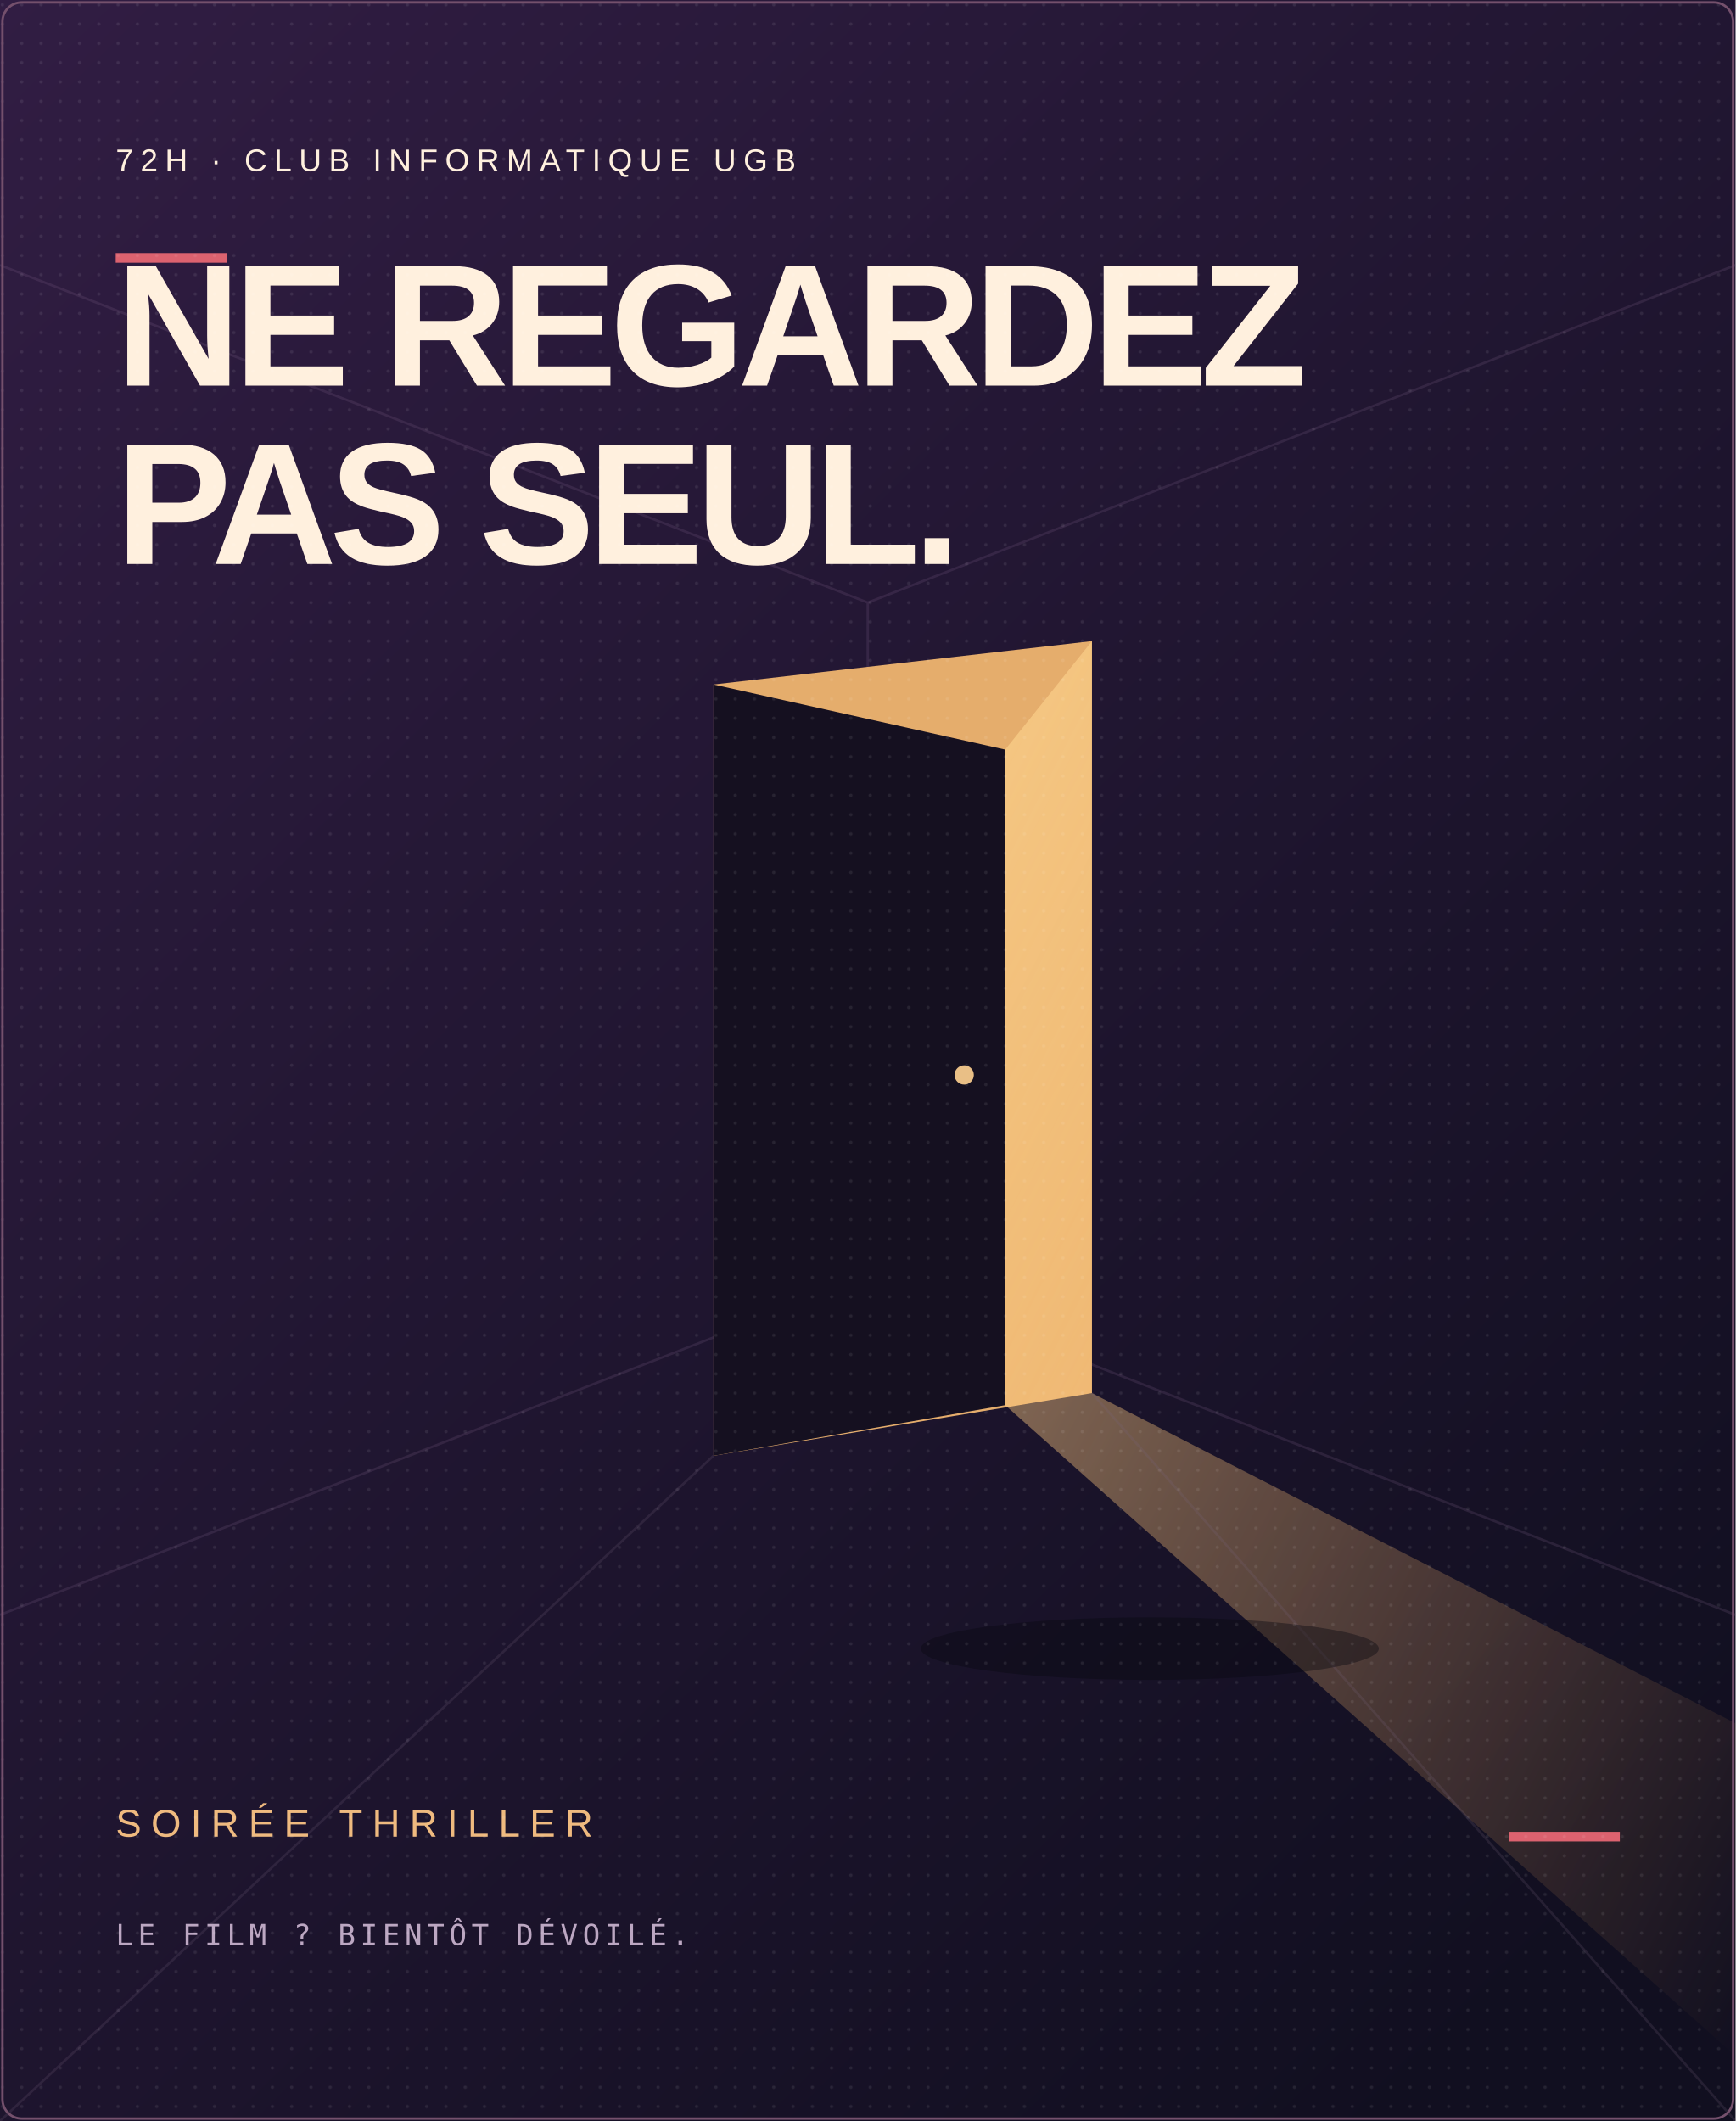
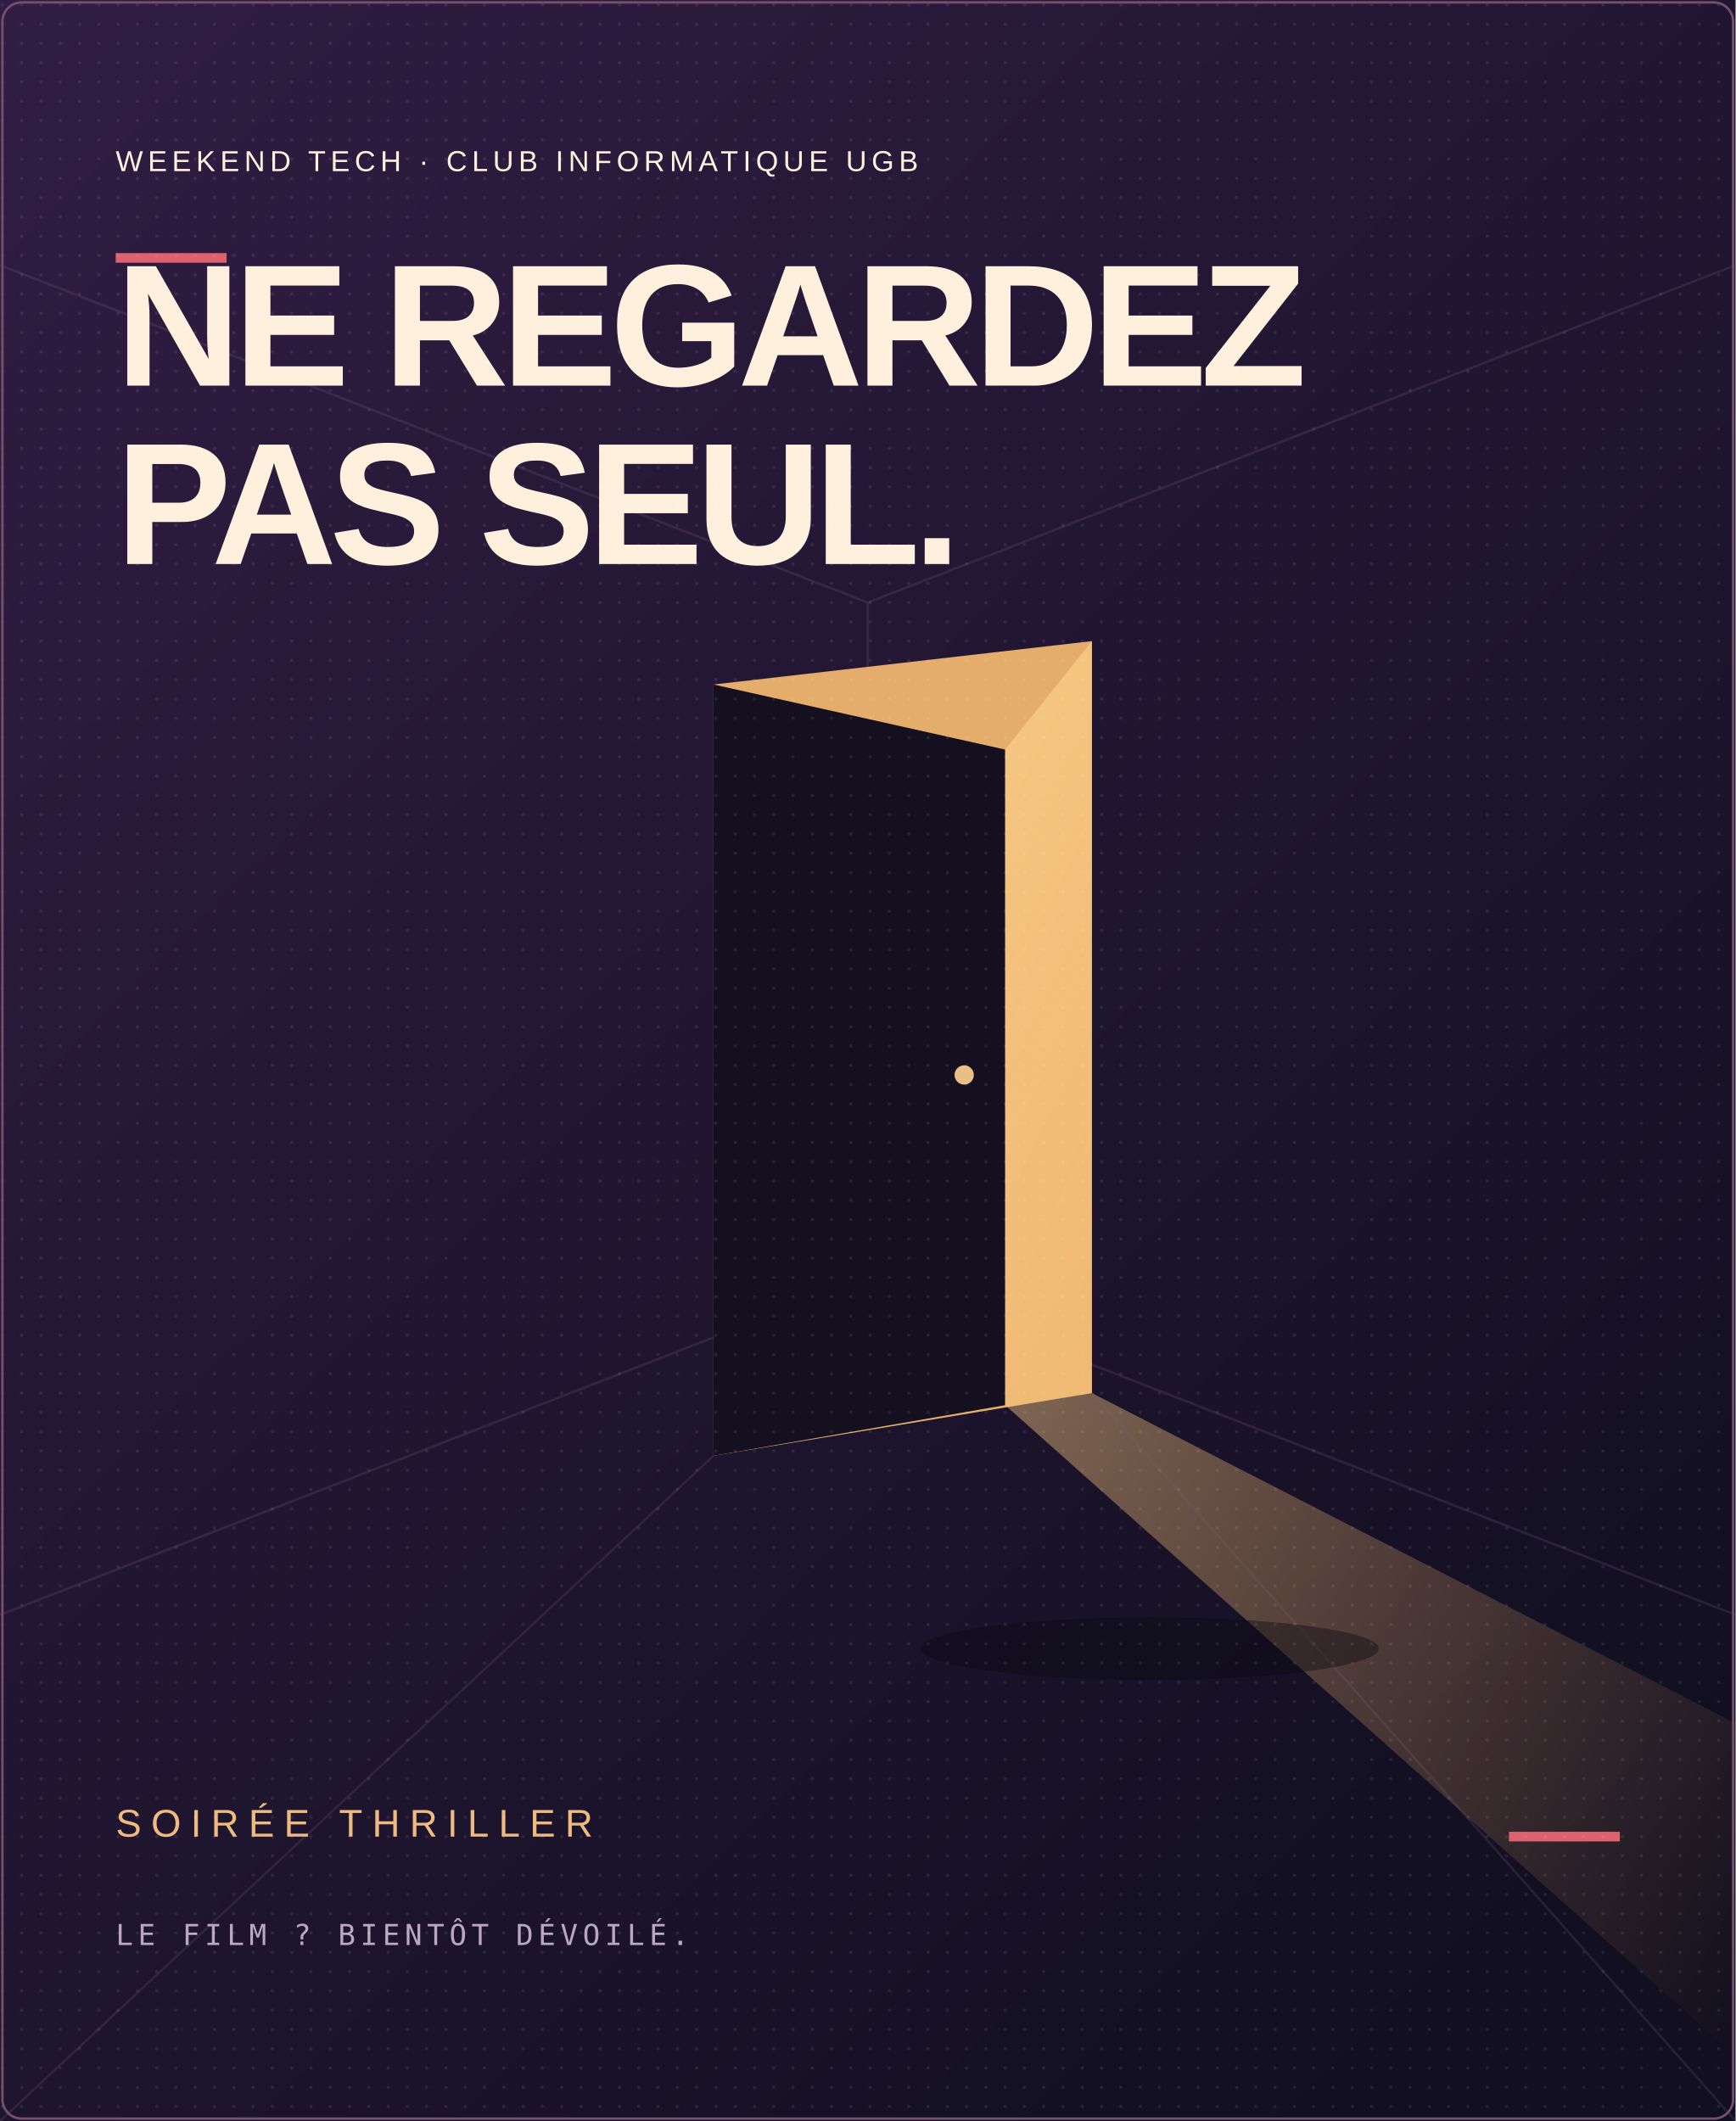
<svg xmlns="http://www.w3.org/2000/svg" width="720" height="880" viewBox="0 0 720 880">
  <defs>
    <linearGradient id="room" x2=".8" y2="1">
      <stop stop-color="#311d43" />
      <stop offset="1" stop-color="#110f20" />
    </linearGradient>
    <linearGradient id="light" x1="0" y1="0" x2="1" y2="1">
      <stop stop-color="#ffd993" />
      <stop offset="1" stop-color="#ffae5a" stop-opacity="0" />
    </linearGradient>
    <pattern id="grain" width="8" height="8" patternUnits="userSpaceOnUse">
      <circle cx="1" cy="2" r=".7" fill="#fff" opacity=".08" />
    </pattern>
  </defs>
  <rect width="720" height="880" fill="url(#room)" />
  <path d="m0 110 360 140 360-140M0 670l360-140 360 140M360 250v280" fill="none" stroke="#84638d" opacity=".2" />
  <path d="m296 284 157-18v312l-157 26z" fill="#e5ad6c" />
  <path d="m296 284 121 27v272l-121 21z" fill="#151020" />
  <path d="M417 311v272l303 270V715L453 578V266z" fill="url(#light)" opacity=".6" />
  <circle cx="400" cy="446" r="4" fill="#e9bf86" />
  <path d="m0 880 296-276M720 880 453 578" stroke="#77637f" opacity=".2" />
  <ellipse cx="477" cy="684" rx="95" ry="13" fill="#070710" opacity=".4" />
  <g font-family="Arial,Helvetica,sans-serif" fill="#fff0de">
-     <text x="48" y="71" font-size="13" letter-spacing="3">72H · CLUB INFORMATIQUE UGB</text>
+     <text x="48" y="71" font-size="12" letter-spacing="2">WEEKEND TECH · CLUB INFORMATIQUE UGB</text>
    <text x="48" y="160" font-size="72" font-weight="900" letter-spacing="-3">NE REGARDEZ</text>
    <text x="48" y="234" font-size="72" font-weight="900" letter-spacing="-3">PAS SEUL.</text>
    <text x="48" y="762" font-size="16" letter-spacing="4" fill="#efba7f">SOIRÉE THRILLER</text>
    <text x="48" y="807" font-family="monospace" font-size="12" letter-spacing="2" fill="#bca7c2">LE FILM ? BIENTÔT DÉVOILÉ.</text>
  </g>
  <path d="M48 107h46M626 762h46" stroke="#dc626f" stroke-width="4" />
  <rect width="720" height="880" fill="url(#grain)" />
  <rect x="1" y="1" width="718" height="878" rx="8" fill="none" stroke="#74506c" />
</svg>
